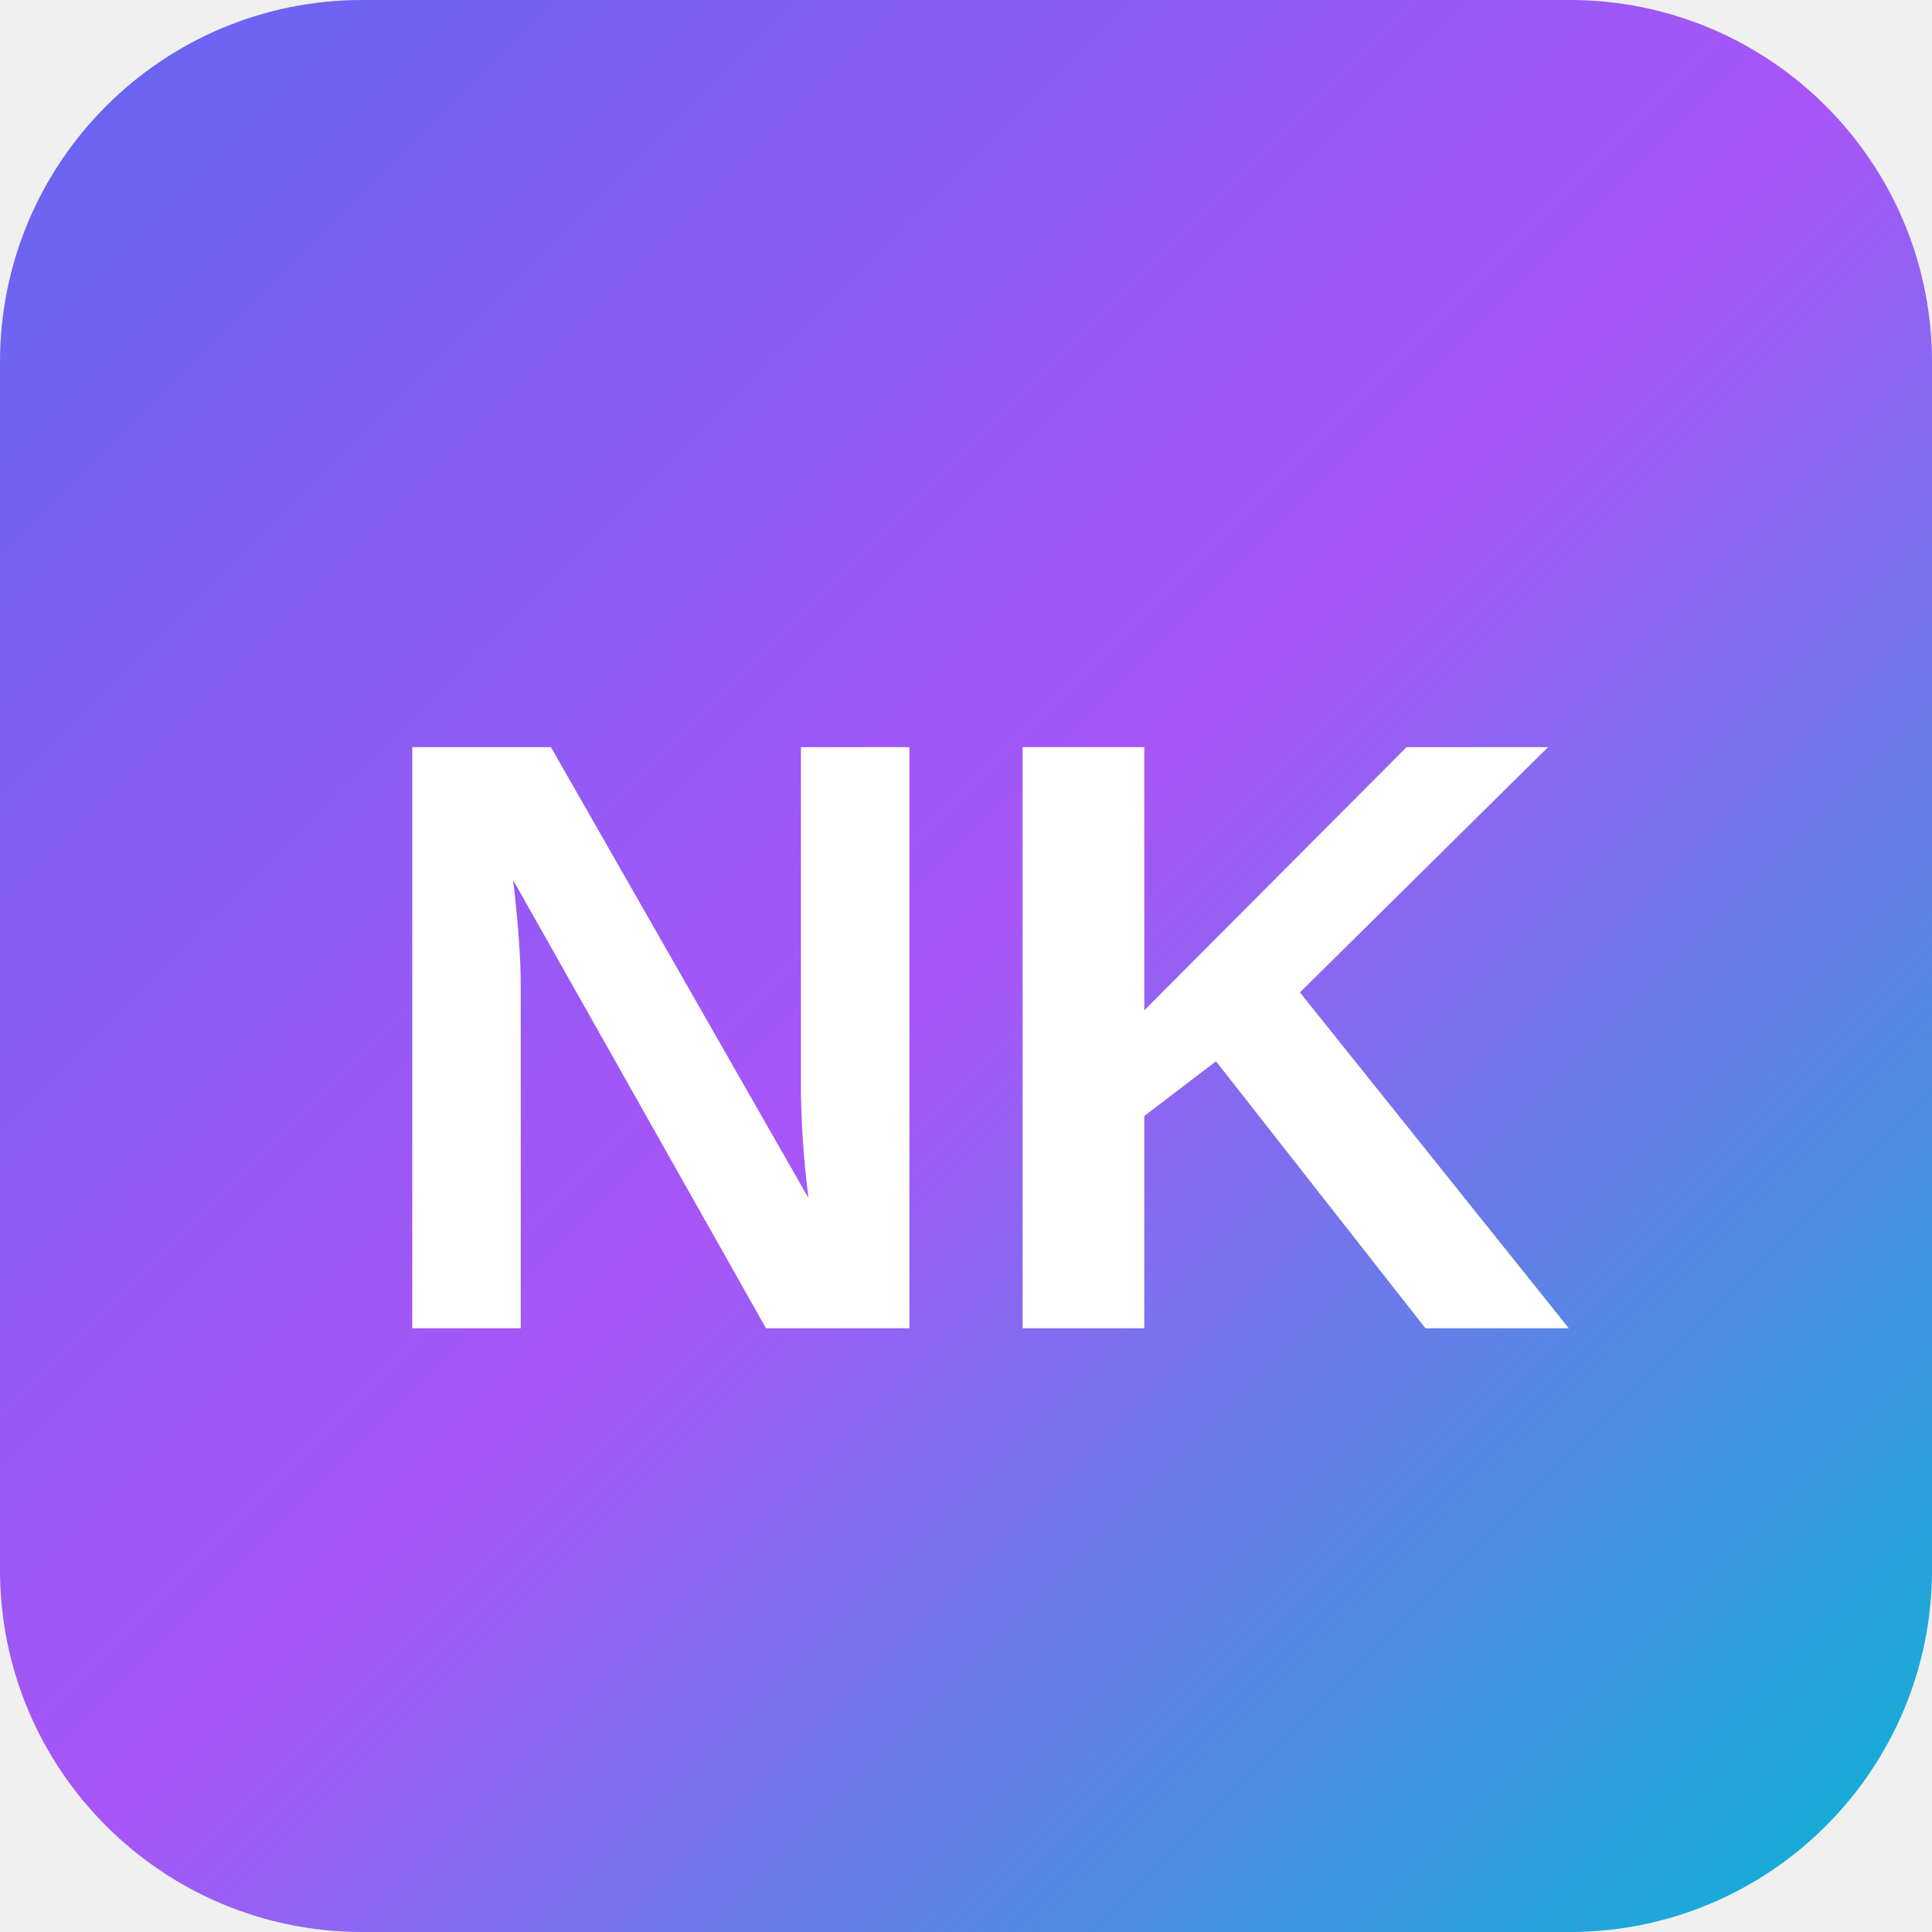
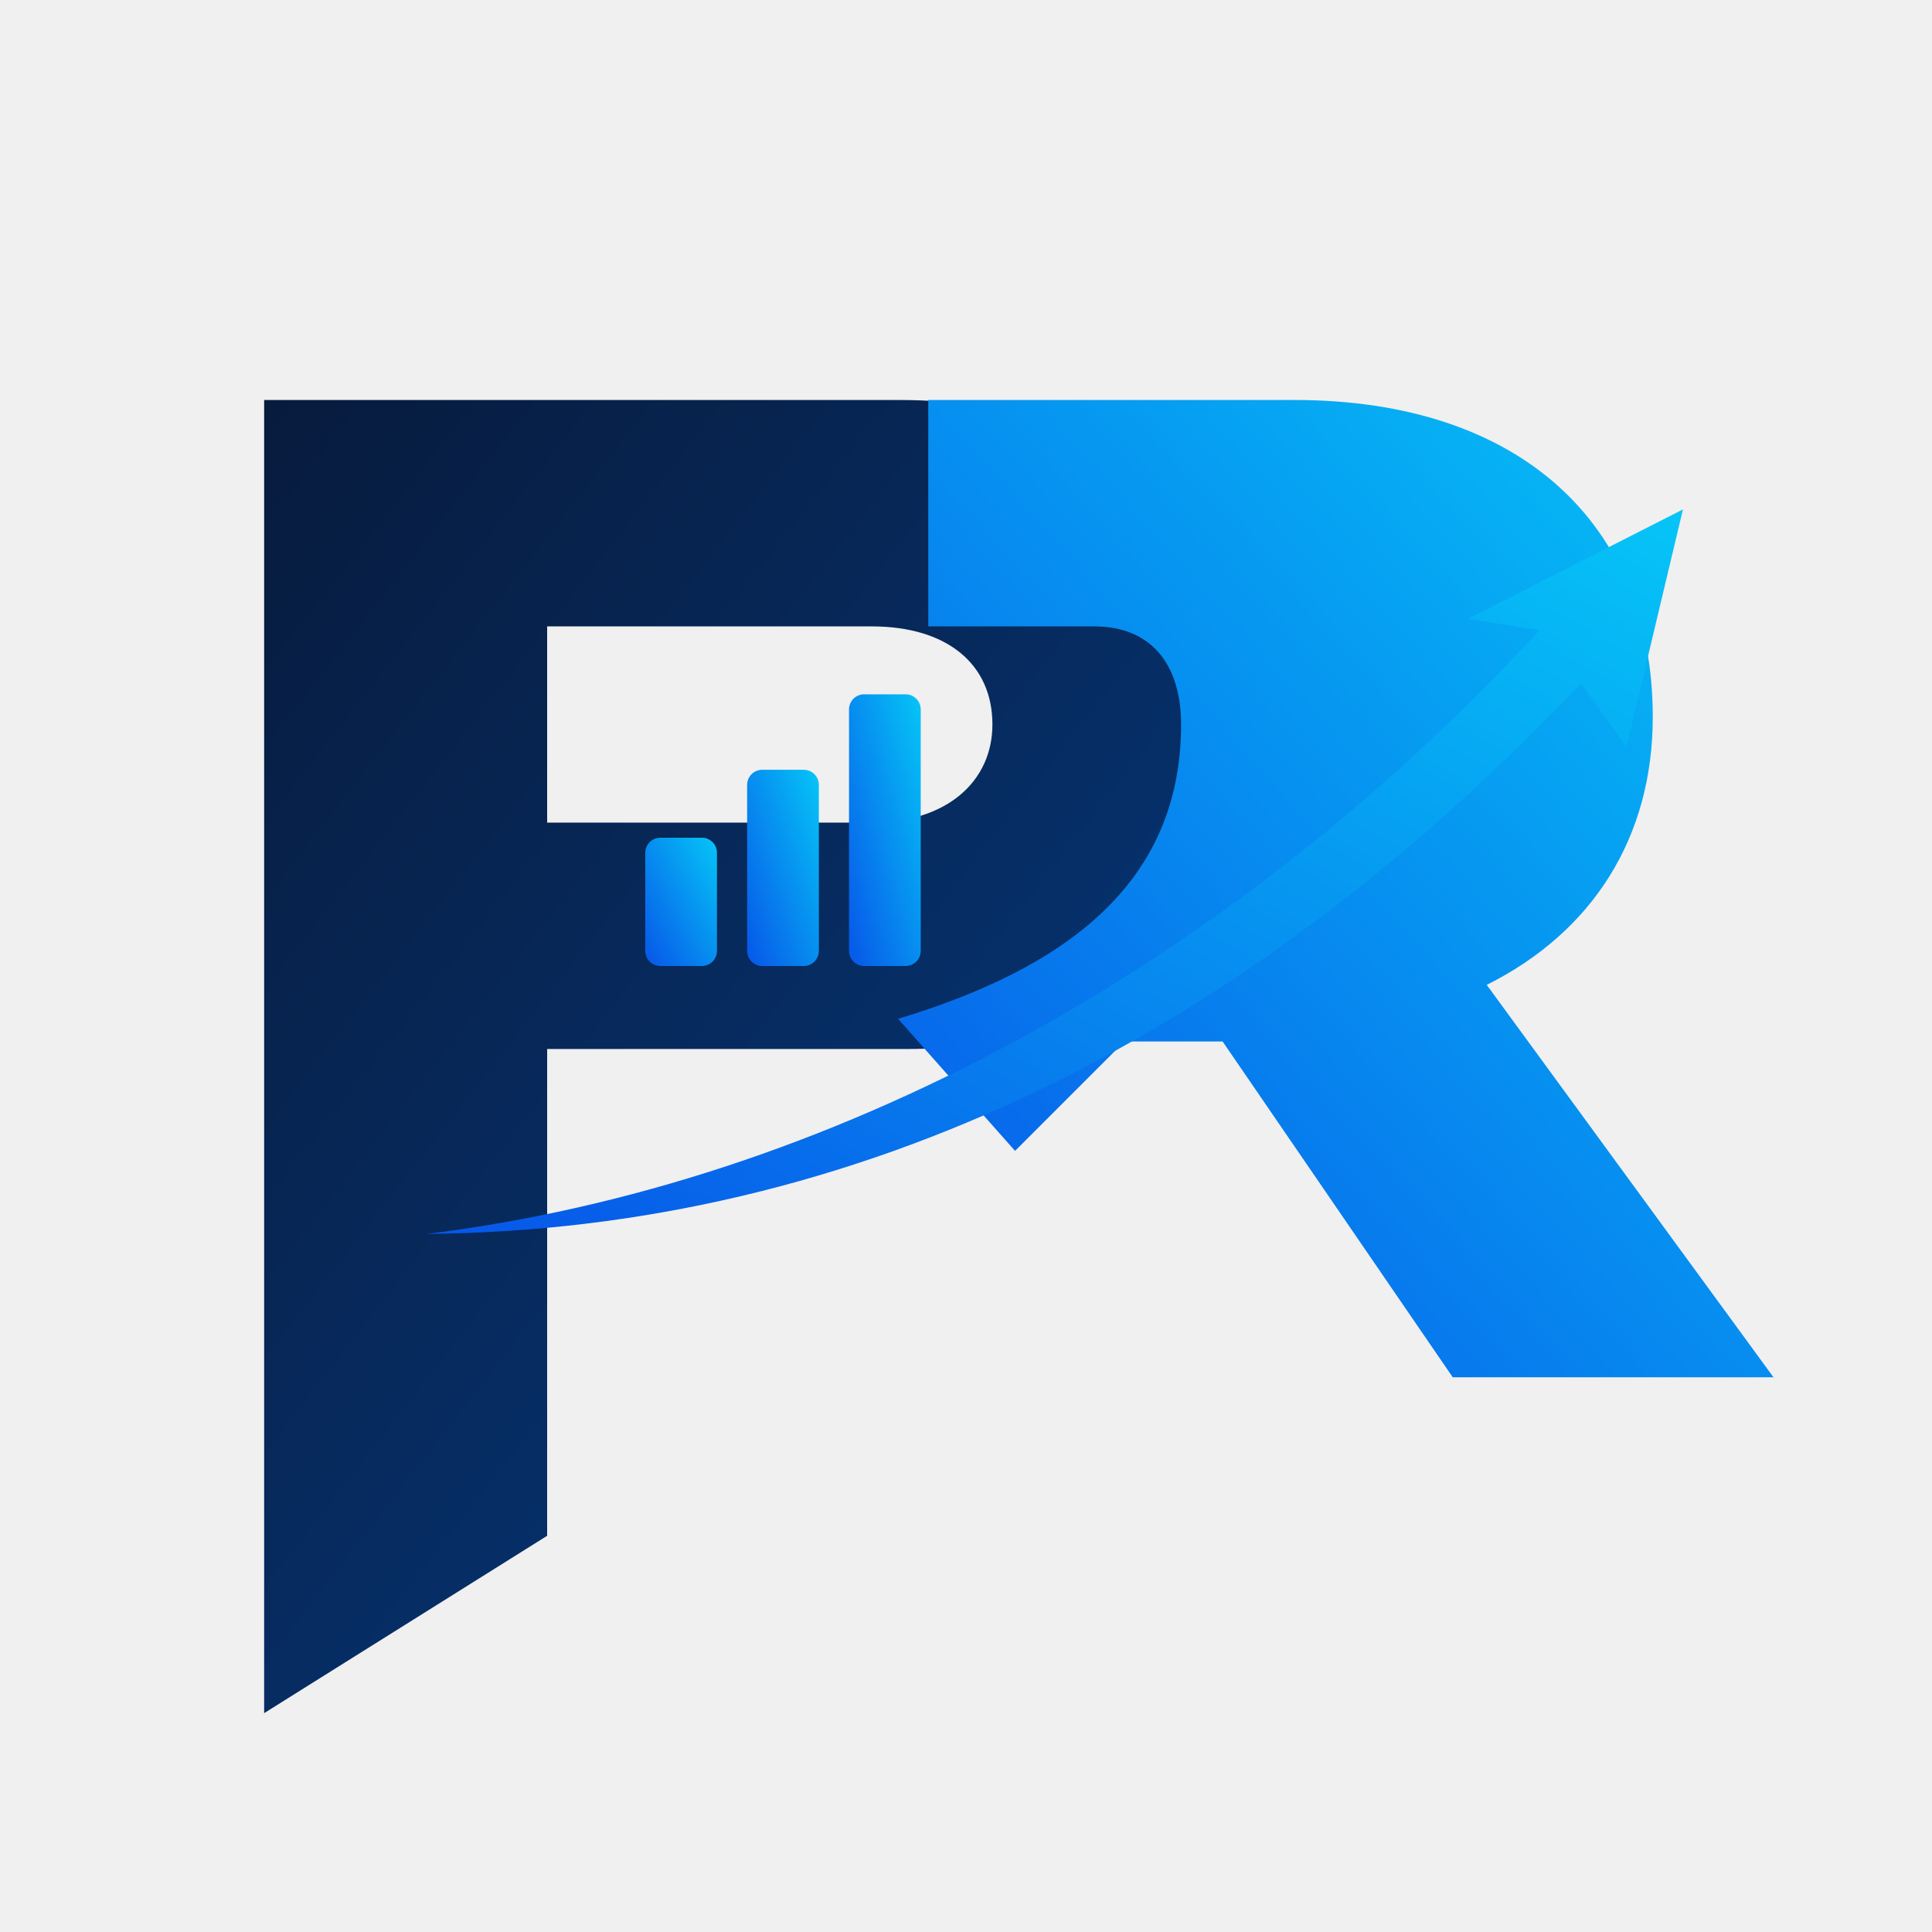
- <svg xmlns="http://www.w3.org/2000/svg" viewBox="0 0 32 32">
+ <svg xmlns="http://www.w3.org/2000/svg" viewBox="0 0 512 512" role="img" aria-label="PlacementRecords logo">
  <defs>
-     <linearGradient id="g" x1="0%" y1="0%" x2="100%" y2="100%">
-       <stop offset="0%" style="stop-color:#6366f1" />
-       <stop offset="50%" style="stop-color:#a855f7" />
-       <stop offset="100%" style="stop-color:#06b6d4" />
+     <linearGradient id="blue" x1="0" y1="1" x2="1" y2="0">
+       <stop offset="0" stop-color="#0756E8" />
+       <stop offset="1" stop-color="#06C5F7" />
+     </linearGradient>
+     <linearGradient id="navy" x1="0" y1="0" x2="1" y2="1">
+       <stop offset="0" stop-color="#071B3D" />
+       <stop offset="1" stop-color="#063D86" />
    </linearGradient>
  </defs>
-   <rect width="32" height="32" rx="6" fill="url(#g)" />
-   <text x="16" y="22" text-anchor="middle" font-family="Arial,sans-serif" font-weight="800" font-size="14" fill="white">NK</text>
+   <g>
+     <path fill="url(#navy)" fill-rule="evenodd" d="       M70 106 H238       C302 106 337 142 337 193       C337 245 300 278 240 278       H145 V407 L70 454 Z       M145 166 V218 H231       C251 218 263 207 263 192       C263 176 251 166 231 166 Z" />
+     <path fill="url(#blue)" d="       M246 106 H343       C403 106 438 139 438 190       C438 222 422 247 394 261       L470 365 H385 L324 276 H298       L269 305 L238 270       C281 257 313 235 313 192       C313 176 305 166 290 166 H246 Z" />
+     <rect x="171" y="222" width="19" height="34" rx="4" fill="url(#blue)" />
+     <rect x="198" y="204" width="19" height="52" rx="4" fill="url(#blue)" />
+     <rect x="225" y="184" width="19" height="72" rx="4" fill="url(#blue)" />
+     <path d="M113 327 C219 314 325 257 408 167 L389 164 L446 135 L431 198 L419 181 C330 275 227 326 113 327Z" fill="url(#blue)" />
+   </g>
</svg>
